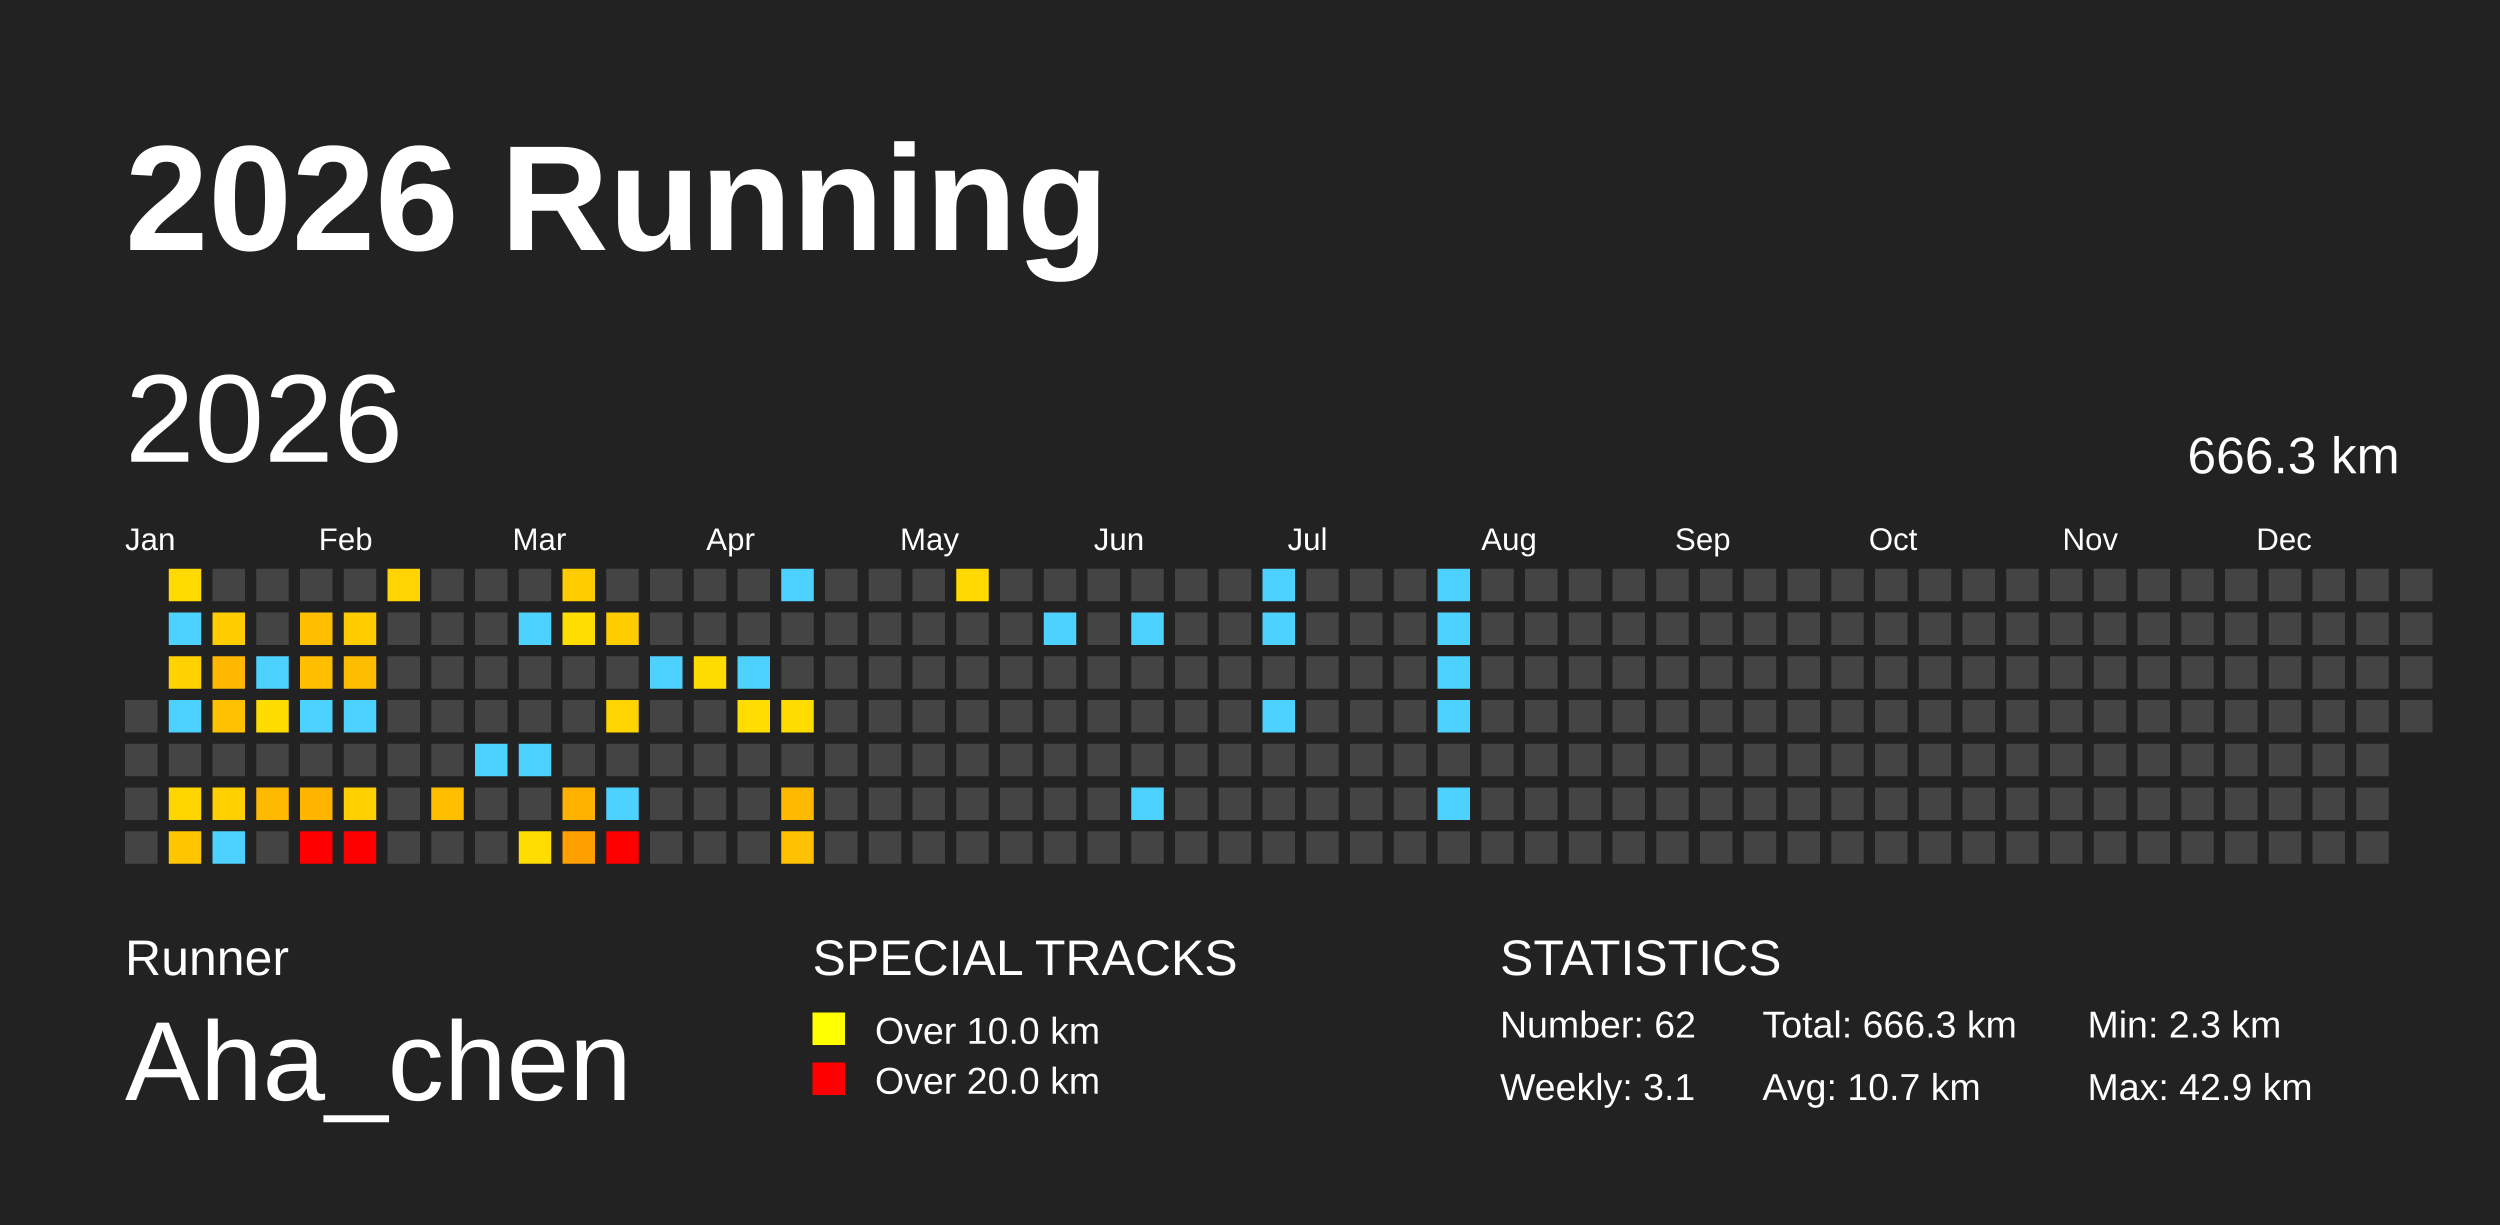
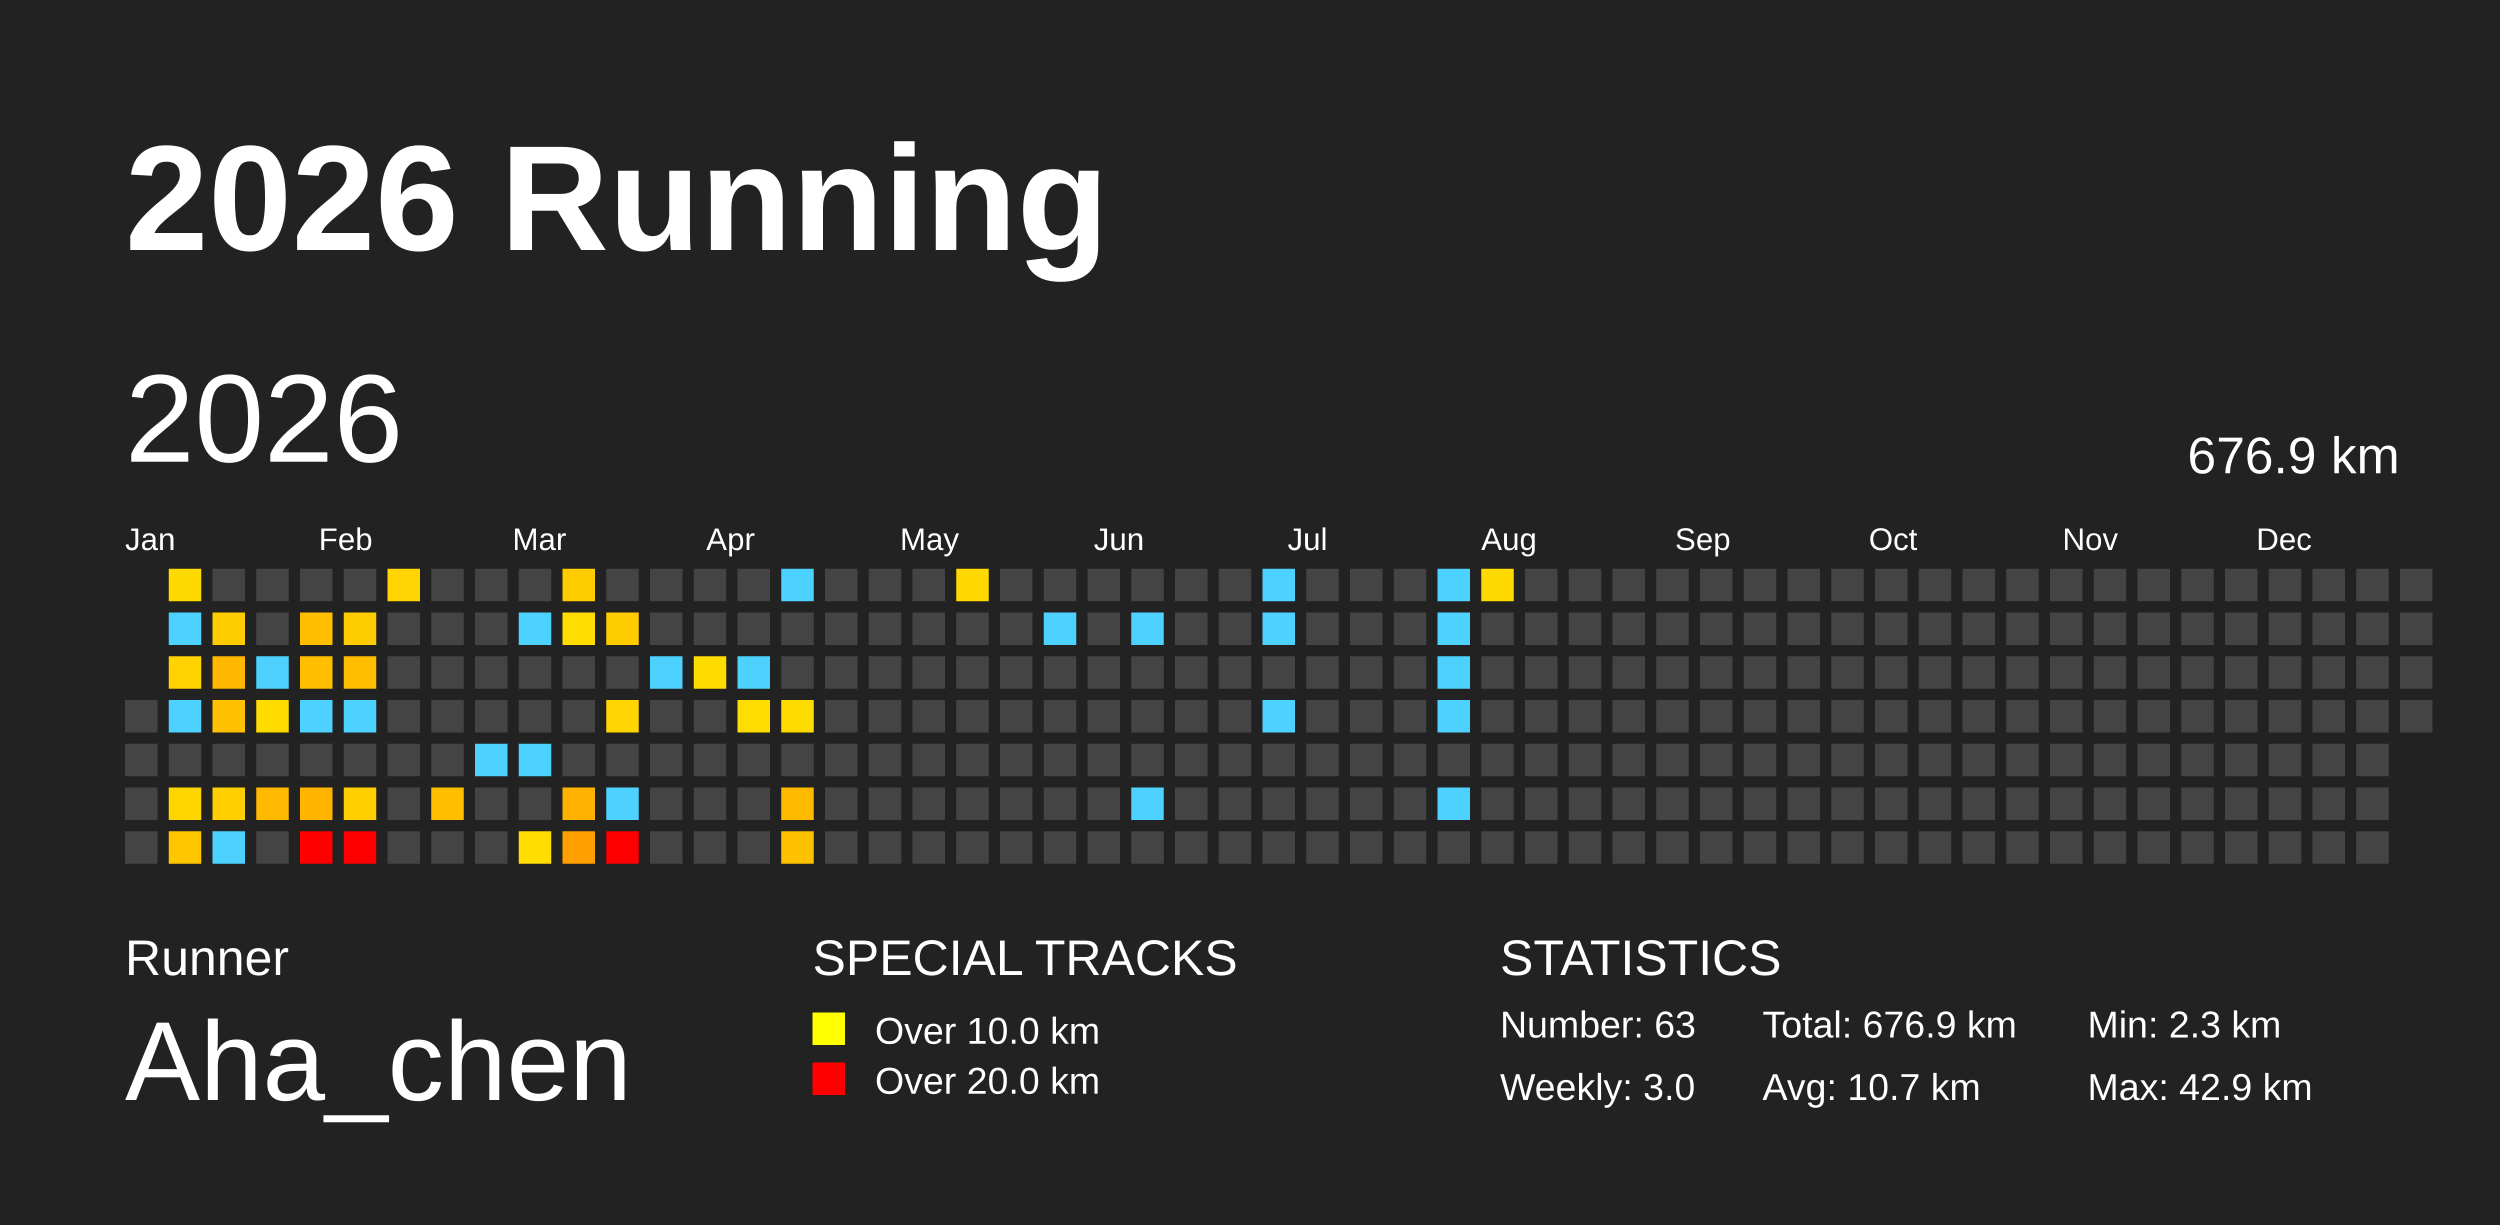
<svg xmlns="http://www.w3.org/2000/svg" baseProfile="full" height="98mm" version="1.1" viewBox="0,0,200,98" width="200mm">
  <defs />
  <rect fill="#222222" height="98" width="200" x="0" y="0" />
  <text fill="#FFFFFF" style="font-size:12px; font-family:Arial; font-weight:bold;" x="10" y="20">2026 Running</text>
  <text fill="#FFFFFF" style="font-size:4px; font-family:Arial" x="10" y="78">Runner</text>
  <text fill="#FFFFFF" style="font-size:9px; font-family:Arial" x="10" y="88">Aha_chen</text>
  <text fill="#FFFFFF" style="font-size:4px; font-family:Arial" x="65" y="78">SPECIAL TRACKS</text>
  <rect fill="yellow" height="2.6" width="2.6" x="65" y="81" />
  <text fill="#FFFFFF" style="font-size:3px; font-family:Arial" x="70" y="83.5">Over 10.0 km</text>
  <rect fill="red" height="2.6" width="2.6" x="65" y="85" />
  <text fill="#FFFFFF" style="font-size:3px; font-family:Arial" x="70" y="87.5">Over 20.0 km</text>
  <text fill="#FFFFFF" style="font-size:4px; font-family:Arial" x="120" y="78">STATISTICS</text>
-   <text fill="#FFFFFF" style="font-size:3px; font-family:Arial" x="120" y="83">Number: 62</text>
-   <text fill="#FFFFFF" style="font-size:3px; font-family:Arial" x="120" y="88">Weekly: 3.1</text>
-   <text fill="#FFFFFF" style="font-size:3px; font-family:Arial" x="141" y="83">Total: 666.3 km</text>
+   <text fill="#FFFFFF" style="font-size:3px; font-family:Arial" x="120" y="83">Number: 63</text>
+   <text fill="#FFFFFF" style="font-size:3px; font-family:Arial" x="120" y="88">Weekly: 3.0</text>
+   <text fill="#FFFFFF" style="font-size:3px; font-family:Arial" x="141" y="83">Total: 676.9 km</text>
  <text fill="#FFFFFF" style="font-size:3px; font-family:Arial" x="141" y="88">Avg: 10.7 km</text>
  <text fill="#FFFFFF" style="font-size:3px; font-family:Arial" x="167" y="83">Min: 2.3 km</text>
  <text fill="#FFFFFF" style="font-size:3px; font-family:Arial" x="167" y="88">Max: 42.9 km</text>
  <text dominant-baseline="hanging" fill="#FFFFFF" style="font-size:10.0px; font-family:Arial;" x="10" y="30">2026</text>
-   <text dominant-baseline="hanging" fill="#FFFFFF" style="font-size:4.125px; font-family:Arial;" x="175" y="35">666.3 km</text>
+   <text dominant-baseline="hanging" fill="#FFFFFF" style="font-size:4.125px; font-family:Arial;" x="175" y="35">676.9 km</text>
  <text fill="#FFFFFF" style="font-size:2.5px; font-family:Arial" x="10.0" y="44">Jan</text>
  <text fill="#FFFFFF" style="font-size:2.5px; font-family:Arial" x="25.5" y="44">Feb</text>
  <text fill="#FFFFFF" style="font-size:2.5px; font-family:Arial" x="41.0" y="44">Mar</text>
  <text fill="#FFFFFF" style="font-size:2.5px; font-family:Arial" x="56.5" y="44">Apr</text>
  <text fill="#FFFFFF" style="font-size:2.5px; font-family:Arial" x="72.0" y="44">May</text>
  <text fill="#FFFFFF" style="font-size:2.5px; font-family:Arial" x="87.5" y="44">Jun</text>
  <text fill="#FFFFFF" style="font-size:2.5px; font-family:Arial" x="103.0" y="44">Jul</text>
  <text fill="#FFFFFF" style="font-size:2.5px; font-family:Arial" x="118.5" y="44">Aug</text>
  <text fill="#FFFFFF" style="font-size:2.5px; font-family:Arial" x="134.0" y="44">Sep</text>
  <text fill="#FFFFFF" style="font-size:2.5px; font-family:Arial" x="149.5" y="44">Oct</text>
  <text fill="#FFFFFF" style="font-size:2.5px; font-family:Arial" x="165.0" y="44">Nov</text>
  <text fill="#FFFFFF" style="font-size:2.5px; font-family:Arial" x="180.5" y="44">Dec</text>
  <rect fill="#444444" height="2.6" width="2.6" x="10.0" y="56.0" />
  <rect fill="#444444" height="2.6" width="2.6" x="10.0" y="59.5" />
  <rect fill="#444444" height="2.6" width="2.6" x="10.0" y="63.0" />
  <rect fill="#444444" height="2.6" width="2.6" x="10.0" y="66.5" />
  <rect fill="#ffda00" height="2.6" width="2.6" x="13.5" y="45.5" />
  <rect fill="#4dd2ff" height="2.6" width="2.6" x="13.5" y="49.0" />
  <rect fill="#ffd200" height="2.6" width="2.6" x="13.5" y="52.5" />
  <rect fill="#4dd2ff" height="2.6" width="2.6" x="13.5" y="56.0" />
  <rect fill="#444444" height="2.6" width="2.6" x="13.5" y="59.5" />
  <rect fill="#ffd500" height="2.6" width="2.6" x="13.5" y="63.0" />
  <rect fill="#ffc600" height="2.6" width="2.6" x="13.5" y="66.5" />
  <rect fill="#444444" height="2.6" width="2.6" x="17.0" y="45.5" />
  <rect fill="#ffcc00" height="2.6" width="2.6" x="17.0" y="49.0" />
  <rect fill="#ffb700" height="2.6" width="2.6" x="17.0" y="52.5" />
  <rect fill="#ffc100" height="2.6" width="2.6" x="17.0" y="56.0" />
  <rect fill="#444444" height="2.6" width="2.6" x="17.0" y="59.5" />
  <rect fill="#ffcf00" height="2.6" width="2.6" x="17.0" y="63.0" />
  <rect fill="#4dd2ff" height="2.6" width="2.6" x="17.0" y="66.5" />
  <rect fill="#444444" height="2.6" width="2.6" x="20.5" y="45.5" />
  <rect fill="#444444" height="2.6" width="2.6" x="20.5" y="49.0" />
  <rect fill="#4dd2ff" height="2.6" width="2.6" x="20.5" y="52.5" />
  <rect fill="#ffdc00" height="2.6" width="2.6" x="20.5" y="56.0" />
  <rect fill="#444444" height="2.6" width="2.6" x="20.5" y="59.5" />
  <rect fill="#ffb900" height="2.6" width="2.6" x="20.5" y="63.0" />
  <rect fill="#444444" height="2.6" width="2.6" x="20.5" y="66.5" />
  <rect fill="#444444" height="2.6" width="2.6" x="24.0" y="45.5" />
  <rect fill="#ffbe00" height="2.6" width="2.6" x="24.0" y="49.0" />
  <rect fill="#ffbe00" height="2.6" width="2.6" x="24.0" y="52.5" />
  <rect fill="#4dd2ff" height="2.6" width="2.6" x="24.0" y="56.0" />
  <rect fill="#444444" height="2.6" width="2.6" x="24.0" y="59.5" />
  <rect fill="#ffb500" height="2.6" width="2.6" x="24.0" y="63.0" />
  <rect fill="red" height="2.6" width="2.6" x="24.0" y="66.5" />
  <rect fill="#444444" height="2.6" width="2.6" x="27.5" y="45.5" />
  <rect fill="#ffcc00" height="2.6" width="2.6" x="27.5" y="49.0" />
  <rect fill="#ffbd00" height="2.6" width="2.6" x="27.5" y="52.5" />
  <rect fill="#4dd2ff" height="2.6" width="2.6" x="27.5" y="56.0" />
  <rect fill="#444444" height="2.6" width="2.6" x="27.5" y="59.5" />
  <rect fill="#ffcf00" height="2.6" width="2.6" x="27.5" y="63.0" />
  <rect fill="red" height="2.6" width="2.6" x="27.5" y="66.5" />
  <rect fill="#ffd400" height="2.6" width="2.6" x="31.0" y="45.5" />
  <rect fill="#444444" height="2.6" width="2.6" x="31.0" y="49.0" />
  <rect fill="#444444" height="2.6" width="2.6" x="31.0" y="52.5" />
  <rect fill="#444444" height="2.6" width="2.6" x="31.0" y="56.0" />
  <rect fill="#444444" height="2.6" width="2.6" x="31.0" y="59.5" />
  <rect fill="#444444" height="2.6" width="2.6" x="31.0" y="63.0" />
  <rect fill="#444444" height="2.6" width="2.6" x="31.0" y="66.5" />
  <rect fill="#444444" height="2.6" width="2.6" x="34.5" y="45.5" />
  <rect fill="#444444" height="2.6" width="2.6" x="34.5" y="49.0" />
  <rect fill="#444444" height="2.6" width="2.6" x="34.5" y="52.5" />
  <rect fill="#444444" height="2.6" width="2.6" x="34.5" y="56.0" />
  <rect fill="#444444" height="2.6" width="2.6" x="34.5" y="59.5" />
  <rect fill="#ffbf00" height="2.6" width="2.6" x="34.5" y="63.0" />
  <rect fill="#444444" height="2.6" width="2.6" x="34.5" y="66.5" />
  <rect fill="#444444" height="2.6" width="2.6" x="38.0" y="45.5" />
  <rect fill="#444444" height="2.6" width="2.6" x="38.0" y="49.0" />
  <rect fill="#444444" height="2.6" width="2.6" x="38.0" y="52.5" />
  <rect fill="#444444" height="2.6" width="2.6" x="38.0" y="56.0" />
  <rect fill="#4dd2ff" height="2.6" width="2.6" x="38.0" y="59.5" />
  <rect fill="#444444" height="2.6" width="2.6" x="38.0" y="63.0" />
  <rect fill="#444444" height="2.6" width="2.6" x="38.0" y="66.5" />
  <rect fill="#444444" height="2.6" width="2.6" x="41.5" y="45.5" />
  <rect fill="#4dd2ff" height="2.6" width="2.6" x="41.5" y="49.0" />
  <rect fill="#444444" height="2.6" width="2.6" x="41.5" y="52.5" />
  <rect fill="#444444" height="2.6" width="2.6" x="41.5" y="56.0" />
  <rect fill="#4dd2ff" height="2.6" width="2.6" x="41.5" y="59.5" />
  <rect fill="#444444" height="2.6" width="2.6" x="41.5" y="63.0" />
  <rect fill="#ffdd00" height="2.6" width="2.6" x="41.5" y="66.5" />
  <rect fill="#ffcc00" height="2.6" width="2.6" x="45.0" y="45.5" />
  <rect fill="#ffdd00" height="2.6" width="2.6" x="45.0" y="49.0" />
  <rect fill="#444444" height="2.6" width="2.6" x="45.0" y="52.5" />
  <rect fill="#444444" height="2.6" width="2.6" x="45.0" y="56.0" />
  <rect fill="#444444" height="2.6" width="2.6" x="45.0" y="59.5" />
  <rect fill="#ffb300" height="2.6" width="2.6" x="45.0" y="63.0" />
  <rect fill="#ffa000" height="2.6" width="2.6" x="45.0" y="66.5" />
  <rect fill="#444444" height="2.6" width="2.6" x="48.5" y="45.5" />
  <rect fill="#ffcc00" height="2.6" width="2.6" x="48.5" y="49.0" />
  <rect fill="#444444" height="2.6" width="2.6" x="48.5" y="52.5" />
  <rect fill="#ffd400" height="2.6" width="2.6" x="48.5" y="56.0" />
  <rect fill="#444444" height="2.6" width="2.6" x="48.5" y="59.5" />
  <rect fill="#4dd2ff" height="2.6" width="2.6" x="48.5" y="63.0" />
  <rect fill="red" height="2.6" width="2.6" x="48.5" y="66.5" />
  <rect fill="#444444" height="2.6" width="2.6" x="52.0" y="45.5" />
  <rect fill="#444444" height="2.6" width="2.6" x="52.0" y="49.0" />
  <rect fill="#4dd2ff" height="2.6" width="2.6" x="52.0" y="52.5" />
  <rect fill="#444444" height="2.6" width="2.6" x="52.0" y="56.0" />
  <rect fill="#444444" height="2.6" width="2.6" x="52.0" y="59.5" />
  <rect fill="#444444" height="2.6" width="2.6" x="52.0" y="63.0" />
  <rect fill="#444444" height="2.6" width="2.6" x="52.0" y="66.5" />
  <rect fill="#444444" height="2.6" width="2.6" x="55.5" y="45.5" />
  <rect fill="#444444" height="2.6" width="2.6" x="55.5" y="49.0" />
  <rect fill="#ffdc00" height="2.6" width="2.6" x="55.5" y="52.5" />
  <rect fill="#444444" height="2.6" width="2.6" x="55.5" y="56.0" />
  <rect fill="#444444" height="2.6" width="2.6" x="55.5" y="59.5" />
  <rect fill="#444444" height="2.6" width="2.6" x="55.5" y="63.0" />
  <rect fill="#444444" height="2.6" width="2.6" x="55.5" y="66.5" />
  <rect fill="#444444" height="2.6" width="2.6" x="59.0" y="45.5" />
  <rect fill="#444444" height="2.6" width="2.6" x="59.0" y="49.0" />
  <rect fill="#4dd2ff" height="2.6" width="2.6" x="59.0" y="52.5" />
  <rect fill="#ffdd00" height="2.6" width="2.6" x="59.0" y="56.0" />
  <rect fill="#444444" height="2.6" width="2.6" x="59.0" y="59.5" />
  <rect fill="#444444" height="2.6" width="2.6" x="59.0" y="63.0" />
  <rect fill="#444444" height="2.6" width="2.6" x="59.0" y="66.5" />
  <rect fill="#4dd2ff" height="2.6" width="2.6" x="62.5" y="45.5" />
  <rect fill="#444444" height="2.6" width="2.6" x="62.5" y="49.0" />
  <rect fill="#444444" height="2.6" width="2.6" x="62.5" y="52.5" />
  <rect fill="#ffdc00" height="2.6" width="2.6" x="62.5" y="56.0" />
  <rect fill="#444444" height="2.6" width="2.6" x="62.5" y="59.5" />
  <rect fill="#ffba00" height="2.6" width="2.6" x="62.5" y="63.0" />
  <rect fill="#ffc200" height="2.6" width="2.6" x="62.5" y="66.5" />
  <rect fill="#444444" height="2.6" width="2.6" x="66.0" y="45.5" />
  <rect fill="#444444" height="2.6" width="2.6" x="66.0" y="49.0" />
  <rect fill="#444444" height="2.6" width="2.6" x="66.0" y="52.5" />
  <rect fill="#444444" height="2.6" width="2.6" x="66.0" y="56.0" />
  <rect fill="#444444" height="2.6" width="2.6" x="66.0" y="59.5" />
  <rect fill="#444444" height="2.6" width="2.6" x="66.0" y="63.0" />
  <rect fill="#444444" height="2.6" width="2.6" x="66.0" y="66.5" />
  <rect fill="#444444" height="2.6" width="2.6" x="69.5" y="45.5" />
  <rect fill="#444444" height="2.6" width="2.6" x="69.5" y="49.0" />
  <rect fill="#444444" height="2.6" width="2.6" x="69.5" y="52.5" />
  <rect fill="#444444" height="2.6" width="2.6" x="69.5" y="56.0" />
  <rect fill="#444444" height="2.6" width="2.6" x="69.5" y="59.5" />
  <rect fill="#444444" height="2.6" width="2.6" x="69.5" y="63.0" />
  <rect fill="#444444" height="2.6" width="2.6" x="69.5" y="66.5" />
  <rect fill="#444444" height="2.6" width="2.6" x="73.0" y="45.5" />
  <rect fill="#444444" height="2.6" width="2.6" x="73.0" y="49.0" />
  <rect fill="#444444" height="2.6" width="2.6" x="73.0" y="52.5" />
  <rect fill="#444444" height="2.6" width="2.6" x="73.0" y="56.0" />
  <rect fill="#444444" height="2.6" width="2.6" x="73.0" y="59.5" />
  <rect fill="#444444" height="2.6" width="2.6" x="73.0" y="63.0" />
  <rect fill="#444444" height="2.6" width="2.6" x="73.0" y="66.5" />
  <rect fill="#ffd900" height="2.6" width="2.6" x="76.5" y="45.5" />
  <rect fill="#444444" height="2.6" width="2.6" x="76.5" y="49.0" />
  <rect fill="#444444" height="2.6" width="2.6" x="76.5" y="52.5" />
  <rect fill="#444444" height="2.6" width="2.6" x="76.5" y="56.0" />
  <rect fill="#444444" height="2.6" width="2.6" x="76.5" y="59.5" />
  <rect fill="#444444" height="2.6" width="2.6" x="76.5" y="63.0" />
  <rect fill="#444444" height="2.6" width="2.6" x="76.5" y="66.5" />
  <rect fill="#444444" height="2.6" width="2.6" x="80.0" y="45.5" />
  <rect fill="#444444" height="2.6" width="2.6" x="80.0" y="49.0" />
  <rect fill="#444444" height="2.6" width="2.6" x="80.0" y="52.5" />
  <rect fill="#444444" height="2.6" width="2.6" x="80.0" y="56.0" />
  <rect fill="#444444" height="2.6" width="2.6" x="80.0" y="59.5" />
  <rect fill="#444444" height="2.6" width="2.6" x="80.0" y="63.0" />
  <rect fill="#444444" height="2.6" width="2.6" x="80.0" y="66.5" />
  <rect fill="#444444" height="2.6" width="2.6" x="83.5" y="45.5" />
  <rect fill="#4dd2ff" height="2.6" width="2.6" x="83.5" y="49.0" />
  <rect fill="#444444" height="2.6" width="2.6" x="83.5" y="52.5" />
  <rect fill="#444444" height="2.6" width="2.6" x="83.5" y="56.0" />
  <rect fill="#444444" height="2.6" width="2.6" x="83.5" y="59.5" />
  <rect fill="#444444" height="2.6" width="2.6" x="83.5" y="63.0" />
  <rect fill="#444444" height="2.6" width="2.6" x="83.5" y="66.5" />
  <rect fill="#444444" height="2.6" width="2.6" x="87.0" y="45.5" />
  <rect fill="#444444" height="2.6" width="2.6" x="87.0" y="49.0" />
  <rect fill="#444444" height="2.6" width="2.6" x="87.0" y="52.5" />
  <rect fill="#444444" height="2.6" width="2.6" x="87.0" y="56.0" />
  <rect fill="#444444" height="2.6" width="2.6" x="87.0" y="59.5" />
  <rect fill="#444444" height="2.6" width="2.6" x="87.0" y="63.0" />
  <rect fill="#444444" height="2.6" width="2.6" x="87.0" y="66.5" />
  <rect fill="#444444" height="2.6" width="2.6" x="90.5" y="45.5" />
  <rect fill="#4dd2ff" height="2.6" width="2.6" x="90.5" y="49.0" />
  <rect fill="#444444" height="2.6" width="2.6" x="90.5" y="52.5" />
  <rect fill="#444444" height="2.6" width="2.6" x="90.5" y="56.0" />
  <rect fill="#444444" height="2.6" width="2.6" x="90.5" y="59.5" />
  <rect fill="#4dd2ff" height="2.6" width="2.6" x="90.5" y="63.0" />
  <rect fill="#444444" height="2.6" width="2.6" x="90.5" y="66.5" />
  <rect fill="#444444" height="2.6" width="2.6" x="94.0" y="45.5" />
  <rect fill="#444444" height="2.6" width="2.6" x="94.0" y="49.0" />
  <rect fill="#444444" height="2.6" width="2.6" x="94.0" y="52.5" />
  <rect fill="#444444" height="2.6" width="2.6" x="94.0" y="56.0" />
  <rect fill="#444444" height="2.6" width="2.6" x="94.0" y="59.5" />
  <rect fill="#444444" height="2.6" width="2.6" x="94.0" y="63.0" />
  <rect fill="#444444" height="2.6" width="2.6" x="94.0" y="66.5" />
  <rect fill="#444444" height="2.6" width="2.6" x="97.5" y="45.5" />
  <rect fill="#444444" height="2.6" width="2.6" x="97.5" y="49.0" />
  <rect fill="#444444" height="2.6" width="2.6" x="97.5" y="52.5" />
  <rect fill="#444444" height="2.6" width="2.6" x="97.5" y="56.0" />
  <rect fill="#444444" height="2.6" width="2.6" x="97.5" y="59.5" />
  <rect fill="#444444" height="2.6" width="2.6" x="97.5" y="63.0" />
  <rect fill="#444444" height="2.6" width="2.6" x="97.5" y="66.5" />
  <rect fill="#4dd2ff" height="2.6" width="2.6" x="101.0" y="45.5" />
  <rect fill="#4dd2ff" height="2.6" width="2.6" x="101.0" y="49.0" />
  <rect fill="#444444" height="2.6" width="2.6" x="101.0" y="52.5" />
  <rect fill="#4dd2ff" height="2.6" width="2.6" x="101.0" y="56.0" />
  <rect fill="#444444" height="2.6" width="2.6" x="101.0" y="59.5" />
  <rect fill="#444444" height="2.6" width="2.6" x="101.0" y="63.0" />
  <rect fill="#444444" height="2.6" width="2.6" x="101.0" y="66.5" />
  <rect fill="#444444" height="2.6" width="2.6" x="104.5" y="45.5" />
  <rect fill="#444444" height="2.6" width="2.6" x="104.5" y="49.0" />
  <rect fill="#444444" height="2.6" width="2.6" x="104.5" y="52.5" />
  <rect fill="#444444" height="2.6" width="2.6" x="104.5" y="56.0" />
  <rect fill="#444444" height="2.6" width="2.6" x="104.5" y="59.5" />
  <rect fill="#444444" height="2.6" width="2.6" x="104.5" y="63.0" />
  <rect fill="#444444" height="2.6" width="2.6" x="104.5" y="66.5" />
  <rect fill="#444444" height="2.6" width="2.6" x="108.0" y="45.5" />
  <rect fill="#444444" height="2.6" width="2.6" x="108.0" y="49.0" />
  <rect fill="#444444" height="2.6" width="2.6" x="108.0" y="52.5" />
  <rect fill="#444444" height="2.6" width="2.6" x="108.0" y="56.0" />
  <rect fill="#444444" height="2.6" width="2.6" x="108.0" y="59.5" />
  <rect fill="#444444" height="2.6" width="2.6" x="108.0" y="63.0" />
  <rect fill="#444444" height="2.6" width="2.6" x="108.0" y="66.5" />
  <rect fill="#444444" height="2.6" width="2.6" x="111.5" y="45.5" />
  <rect fill="#444444" height="2.6" width="2.6" x="111.5" y="49.0" />
  <rect fill="#444444" height="2.6" width="2.6" x="111.5" y="52.5" />
  <rect fill="#444444" height="2.6" width="2.6" x="111.5" y="56.0" />
  <rect fill="#444444" height="2.6" width="2.6" x="111.5" y="59.5" />
  <rect fill="#444444" height="2.6" width="2.6" x="111.5" y="63.0" />
  <rect fill="#444444" height="2.6" width="2.6" x="111.5" y="66.5" />
  <rect fill="#4dd2ff" height="2.6" width="2.6" x="115.0" y="45.5" />
  <rect fill="#4dd2ff" height="2.6" width="2.6" x="115.0" y="49.0" />
  <rect fill="#4dd2ff" height="2.6" width="2.6" x="115.0" y="52.5" />
  <rect fill="#4dd2ff" height="2.6" width="2.6" x="115.0" y="56.0" />
  <rect fill="#444444" height="2.6" width="2.6" x="115.0" y="59.5" />
  <rect fill="#4dd2ff" height="2.6" width="2.6" x="115.0" y="63.0" />
  <rect fill="#444444" height="2.6" width="2.6" x="115.0" y="66.5" />
-   <rect fill="#444444" height="2.6" width="2.6" x="118.5" y="45.5" />
+   <rect fill="#ffda00" height="2.6" width="2.6" x="118.5" y="45.5" />
  <rect fill="#444444" height="2.6" width="2.6" x="118.5" y="49.0" />
  <rect fill="#444444" height="2.6" width="2.6" x="118.5" y="52.5" />
  <rect fill="#444444" height="2.6" width="2.6" x="118.5" y="56.0" />
  <rect fill="#444444" height="2.6" width="2.6" x="118.5" y="59.5" />
  <rect fill="#444444" height="2.6" width="2.6" x="118.5" y="63.0" />
  <rect fill="#444444" height="2.6" width="2.6" x="118.5" y="66.5" />
  <rect fill="#444444" height="2.6" width="2.6" x="122.0" y="45.5" />
  <rect fill="#444444" height="2.6" width="2.6" x="122.0" y="49.0" />
  <rect fill="#444444" height="2.6" width="2.6" x="122.0" y="52.5" />
  <rect fill="#444444" height="2.6" width="2.6" x="122.0" y="56.0" />
  <rect fill="#444444" height="2.6" width="2.6" x="122.0" y="59.5" />
  <rect fill="#444444" height="2.6" width="2.6" x="122.0" y="63.0" />
  <rect fill="#444444" height="2.6" width="2.6" x="122.0" y="66.5" />
  <rect fill="#444444" height="2.6" width="2.6" x="125.5" y="45.5" />
  <rect fill="#444444" height="2.6" width="2.6" x="125.5" y="49.0" />
  <rect fill="#444444" height="2.6" width="2.6" x="125.5" y="52.5" />
  <rect fill="#444444" height="2.6" width="2.6" x="125.5" y="56.0" />
  <rect fill="#444444" height="2.6" width="2.6" x="125.5" y="59.5" />
  <rect fill="#444444" height="2.6" width="2.6" x="125.5" y="63.0" />
  <rect fill="#444444" height="2.6" width="2.6" x="125.5" y="66.5" />
  <rect fill="#444444" height="2.6" width="2.6" x="129.0" y="45.5" />
  <rect fill="#444444" height="2.6" width="2.6" x="129.0" y="49.0" />
  <rect fill="#444444" height="2.6" width="2.6" x="129.0" y="52.5" />
  <rect fill="#444444" height="2.6" width="2.6" x="129.0" y="56.0" />
  <rect fill="#444444" height="2.6" width="2.6" x="129.0" y="59.5" />
  <rect fill="#444444" height="2.6" width="2.6" x="129.0" y="63.0" />
  <rect fill="#444444" height="2.6" width="2.6" x="129.0" y="66.5" />
  <rect fill="#444444" height="2.6" width="2.6" x="132.5" y="45.5" />
  <rect fill="#444444" height="2.6" width="2.6" x="132.5" y="49.0" />
  <rect fill="#444444" height="2.6" width="2.6" x="132.5" y="52.5" />
  <rect fill="#444444" height="2.6" width="2.6" x="132.5" y="56.0" />
  <rect fill="#444444" height="2.6" width="2.6" x="132.5" y="59.5" />
  <rect fill="#444444" height="2.6" width="2.6" x="132.5" y="63.0" />
  <rect fill="#444444" height="2.6" width="2.6" x="132.5" y="66.5" />
  <rect fill="#444444" height="2.6" width="2.6" x="136.0" y="45.5" />
  <rect fill="#444444" height="2.6" width="2.6" x="136.0" y="49.0" />
  <rect fill="#444444" height="2.6" width="2.6" x="136.0" y="52.5" />
  <rect fill="#444444" height="2.6" width="2.6" x="136.0" y="56.0" />
  <rect fill="#444444" height="2.6" width="2.6" x="136.0" y="59.5" />
  <rect fill="#444444" height="2.6" width="2.6" x="136.0" y="63.0" />
  <rect fill="#444444" height="2.6" width="2.6" x="136.0" y="66.5" />
  <rect fill="#444444" height="2.6" width="2.6" x="139.5" y="45.5" />
  <rect fill="#444444" height="2.6" width="2.6" x="139.5" y="49.0" />
  <rect fill="#444444" height="2.6" width="2.6" x="139.5" y="52.5" />
  <rect fill="#444444" height="2.6" width="2.6" x="139.5" y="56.0" />
  <rect fill="#444444" height="2.6" width="2.6" x="139.5" y="59.5" />
  <rect fill="#444444" height="2.6" width="2.6" x="139.5" y="63.0" />
  <rect fill="#444444" height="2.6" width="2.6" x="139.5" y="66.5" />
  <rect fill="#444444" height="2.6" width="2.6" x="143.0" y="45.5" />
  <rect fill="#444444" height="2.6" width="2.6" x="143.0" y="49.0" />
  <rect fill="#444444" height="2.6" width="2.6" x="143.0" y="52.5" />
  <rect fill="#444444" height="2.6" width="2.6" x="143.0" y="56.0" />
  <rect fill="#444444" height="2.6" width="2.6" x="143.0" y="59.5" />
  <rect fill="#444444" height="2.6" width="2.6" x="143.0" y="63.0" />
  <rect fill="#444444" height="2.6" width="2.6" x="143.0" y="66.5" />
  <rect fill="#444444" height="2.6" width="2.6" x="146.5" y="45.5" />
  <rect fill="#444444" height="2.6" width="2.6" x="146.5" y="49.0" />
  <rect fill="#444444" height="2.6" width="2.6" x="146.5" y="52.5" />
  <rect fill="#444444" height="2.6" width="2.6" x="146.5" y="56.0" />
  <rect fill="#444444" height="2.6" width="2.6" x="146.5" y="59.5" />
  <rect fill="#444444" height="2.6" width="2.6" x="146.5" y="63.0" />
  <rect fill="#444444" height="2.6" width="2.6" x="146.5" y="66.5" />
  <rect fill="#444444" height="2.6" width="2.6" x="150.0" y="45.5" />
  <rect fill="#444444" height="2.6" width="2.6" x="150.0" y="49.0" />
  <rect fill="#444444" height="2.6" width="2.6" x="150.0" y="52.5" />
  <rect fill="#444444" height="2.6" width="2.6" x="150.0" y="56.0" />
  <rect fill="#444444" height="2.6" width="2.6" x="150.0" y="59.5" />
  <rect fill="#444444" height="2.6" width="2.6" x="150.0" y="63.0" />
  <rect fill="#444444" height="2.6" width="2.6" x="150.0" y="66.5" />
  <rect fill="#444444" height="2.6" width="2.6" x="153.5" y="45.5" />
  <rect fill="#444444" height="2.6" width="2.6" x="153.5" y="49.0" />
  <rect fill="#444444" height="2.6" width="2.6" x="153.5" y="52.5" />
  <rect fill="#444444" height="2.6" width="2.6" x="153.5" y="56.0" />
  <rect fill="#444444" height="2.6" width="2.6" x="153.5" y="59.5" />
  <rect fill="#444444" height="2.6" width="2.6" x="153.5" y="63.0" />
  <rect fill="#444444" height="2.6" width="2.6" x="153.5" y="66.5" />
  <rect fill="#444444" height="2.6" width="2.6" x="157.0" y="45.5" />
  <rect fill="#444444" height="2.6" width="2.6" x="157.0" y="49.0" />
  <rect fill="#444444" height="2.6" width="2.6" x="157.0" y="52.5" />
  <rect fill="#444444" height="2.6" width="2.6" x="157.0" y="56.0" />
  <rect fill="#444444" height="2.6" width="2.6" x="157.0" y="59.5" />
  <rect fill="#444444" height="2.6" width="2.6" x="157.0" y="63.0" />
  <rect fill="#444444" height="2.6" width="2.6" x="157.0" y="66.5" />
  <rect fill="#444444" height="2.6" width="2.6" x="160.5" y="45.5" />
  <rect fill="#444444" height="2.6" width="2.6" x="160.5" y="49.0" />
  <rect fill="#444444" height="2.6" width="2.6" x="160.5" y="52.5" />
  <rect fill="#444444" height="2.6" width="2.6" x="160.5" y="56.0" />
  <rect fill="#444444" height="2.6" width="2.6" x="160.5" y="59.5" />
  <rect fill="#444444" height="2.6" width="2.6" x="160.5" y="63.0" />
  <rect fill="#444444" height="2.6" width="2.6" x="160.5" y="66.5" />
  <rect fill="#444444" height="2.6" width="2.6" x="164.0" y="45.5" />
  <rect fill="#444444" height="2.6" width="2.6" x="164.0" y="49.0" />
  <rect fill="#444444" height="2.6" width="2.6" x="164.0" y="52.5" />
  <rect fill="#444444" height="2.6" width="2.6" x="164.0" y="56.0" />
  <rect fill="#444444" height="2.6" width="2.6" x="164.0" y="59.5" />
  <rect fill="#444444" height="2.6" width="2.6" x="164.0" y="63.0" />
  <rect fill="#444444" height="2.6" width="2.6" x="164.0" y="66.5" />
  <rect fill="#444444" height="2.6" width="2.6" x="167.5" y="45.5" />
  <rect fill="#444444" height="2.6" width="2.6" x="167.5" y="49.0" />
  <rect fill="#444444" height="2.6" width="2.6" x="167.5" y="52.5" />
  <rect fill="#444444" height="2.6" width="2.6" x="167.5" y="56.0" />
  <rect fill="#444444" height="2.6" width="2.6" x="167.5" y="59.5" />
  <rect fill="#444444" height="2.6" width="2.6" x="167.5" y="63.0" />
  <rect fill="#444444" height="2.6" width="2.6" x="167.5" y="66.5" />
  <rect fill="#444444" height="2.6" width="2.6" x="171.0" y="45.5" />
  <rect fill="#444444" height="2.6" width="2.6" x="171.0" y="49.0" />
  <rect fill="#444444" height="2.6" width="2.6" x="171.0" y="52.5" />
  <rect fill="#444444" height="2.6" width="2.6" x="171.0" y="56.0" />
  <rect fill="#444444" height="2.6" width="2.6" x="171.0" y="59.5" />
  <rect fill="#444444" height="2.6" width="2.6" x="171.0" y="63.0" />
  <rect fill="#444444" height="2.6" width="2.6" x="171.0" y="66.5" />
  <rect fill="#444444" height="2.6" width="2.6" x="174.5" y="45.5" />
  <rect fill="#444444" height="2.6" width="2.6" x="174.5" y="49.0" />
  <rect fill="#444444" height="2.6" width="2.6" x="174.5" y="52.5" />
  <rect fill="#444444" height="2.6" width="2.6" x="174.5" y="56.0" />
  <rect fill="#444444" height="2.6" width="2.6" x="174.5" y="59.5" />
  <rect fill="#444444" height="2.6" width="2.6" x="174.5" y="63.0" />
  <rect fill="#444444" height="2.6" width="2.6" x="174.5" y="66.5" />
  <rect fill="#444444" height="2.6" width="2.6" x="178.0" y="45.5" />
  <rect fill="#444444" height="2.6" width="2.6" x="178.0" y="49.0" />
  <rect fill="#444444" height="2.6" width="2.6" x="178.0" y="52.5" />
  <rect fill="#444444" height="2.6" width="2.6" x="178.0" y="56.0" />
  <rect fill="#444444" height="2.6" width="2.6" x="178.0" y="59.5" />
  <rect fill="#444444" height="2.6" width="2.6" x="178.0" y="63.0" />
  <rect fill="#444444" height="2.6" width="2.6" x="178.0" y="66.5" />
  <rect fill="#444444" height="2.6" width="2.6" x="181.5" y="45.5" />
  <rect fill="#444444" height="2.6" width="2.6" x="181.5" y="49.0" />
  <rect fill="#444444" height="2.6" width="2.6" x="181.5" y="52.5" />
  <rect fill="#444444" height="2.6" width="2.6" x="181.5" y="56.0" />
  <rect fill="#444444" height="2.6" width="2.6" x="181.5" y="59.5" />
  <rect fill="#444444" height="2.6" width="2.6" x="181.5" y="63.0" />
  <rect fill="#444444" height="2.6" width="2.6" x="181.5" y="66.5" />
  <rect fill="#444444" height="2.6" width="2.6" x="185.0" y="45.5" />
  <rect fill="#444444" height="2.6" width="2.6" x="185.0" y="49.0" />
  <rect fill="#444444" height="2.6" width="2.6" x="185.0" y="52.5" />
  <rect fill="#444444" height="2.6" width="2.6" x="185.0" y="56.0" />
  <rect fill="#444444" height="2.6" width="2.6" x="185.0" y="59.5" />
  <rect fill="#444444" height="2.6" width="2.6" x="185.0" y="63.0" />
  <rect fill="#444444" height="2.6" width="2.6" x="185.0" y="66.5" />
  <rect fill="#444444" height="2.6" width="2.6" x="188.5" y="45.5" />
  <rect fill="#444444" height="2.6" width="2.6" x="188.5" y="49.0" />
  <rect fill="#444444" height="2.6" width="2.6" x="188.5" y="52.5" />
  <rect fill="#444444" height="2.6" width="2.6" x="188.5" y="56.0" />
  <rect fill="#444444" height="2.6" width="2.6" x="188.5" y="59.5" />
  <rect fill="#444444" height="2.6" width="2.6" x="188.5" y="63.0" />
  <rect fill="#444444" height="2.6" width="2.6" x="188.5" y="66.5" />
  <rect fill="#444444" height="2.6" width="2.6" x="192.0" y="45.5" />
  <rect fill="#444444" height="2.6" width="2.6" x="192.0" y="49.0" />
  <rect fill="#444444" height="2.6" width="2.6" x="192.0" y="52.5" />
  <rect fill="#444444" height="2.6" width="2.6" x="192.0" y="56.0" />
</svg>
